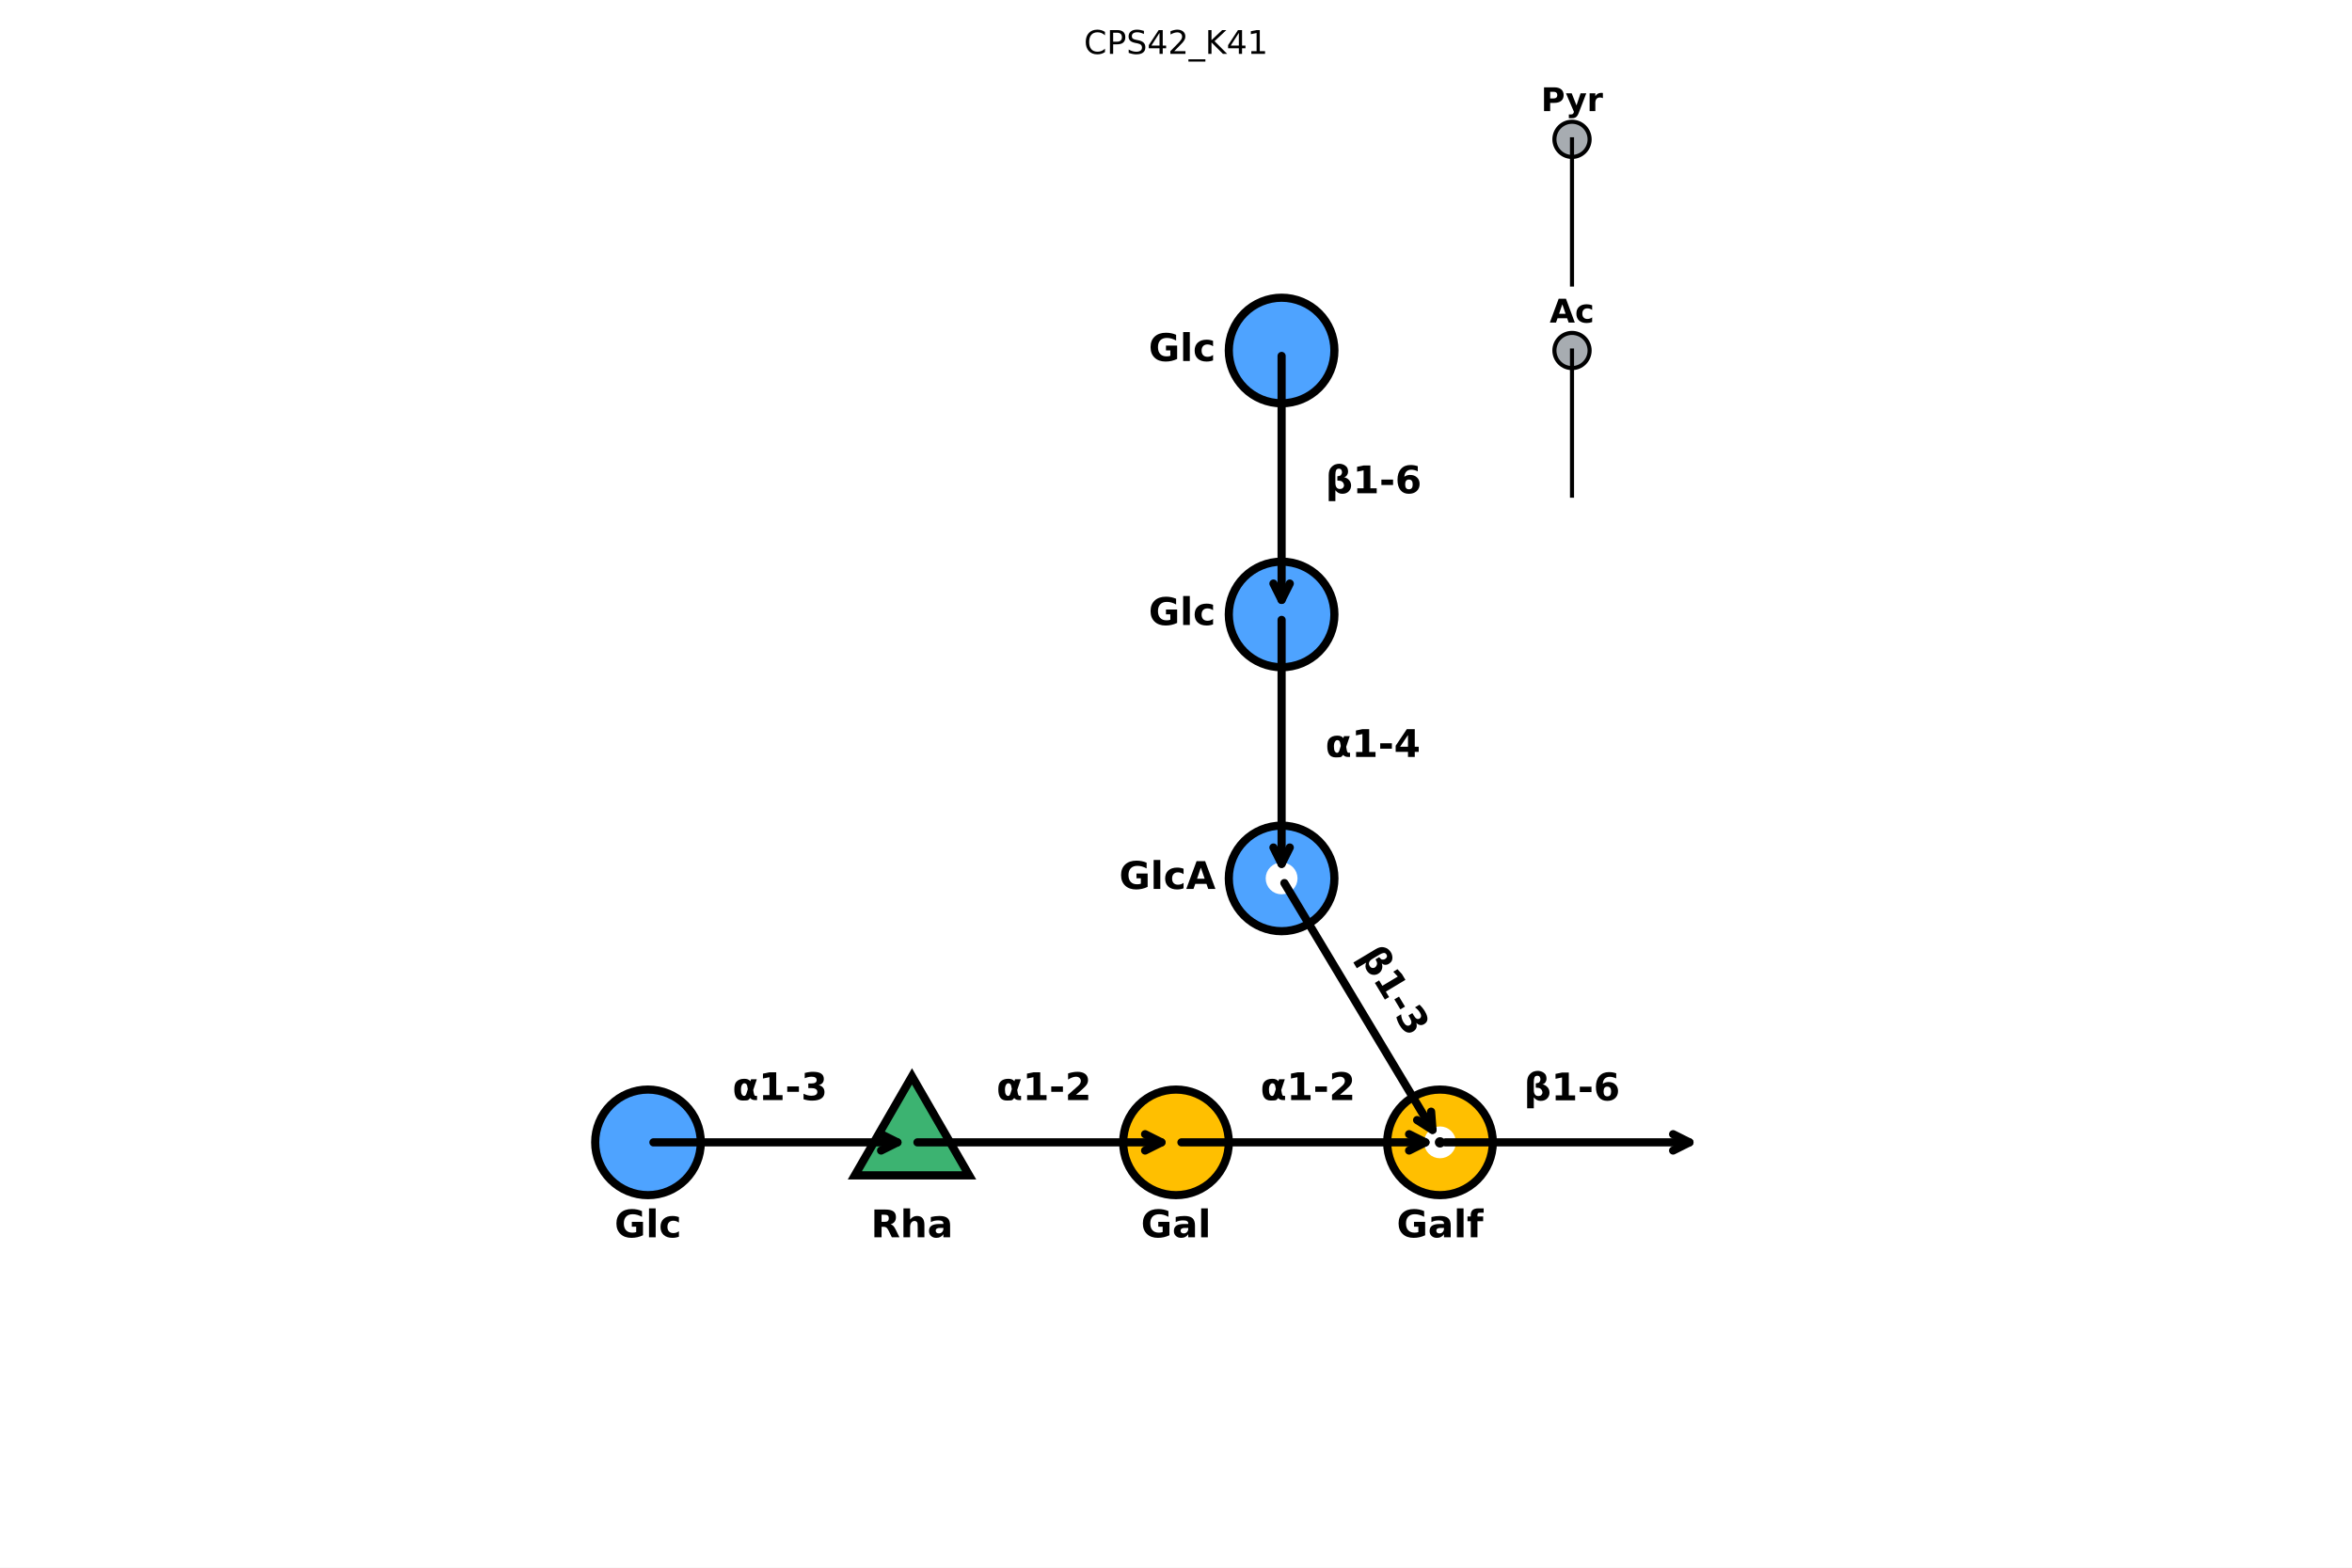
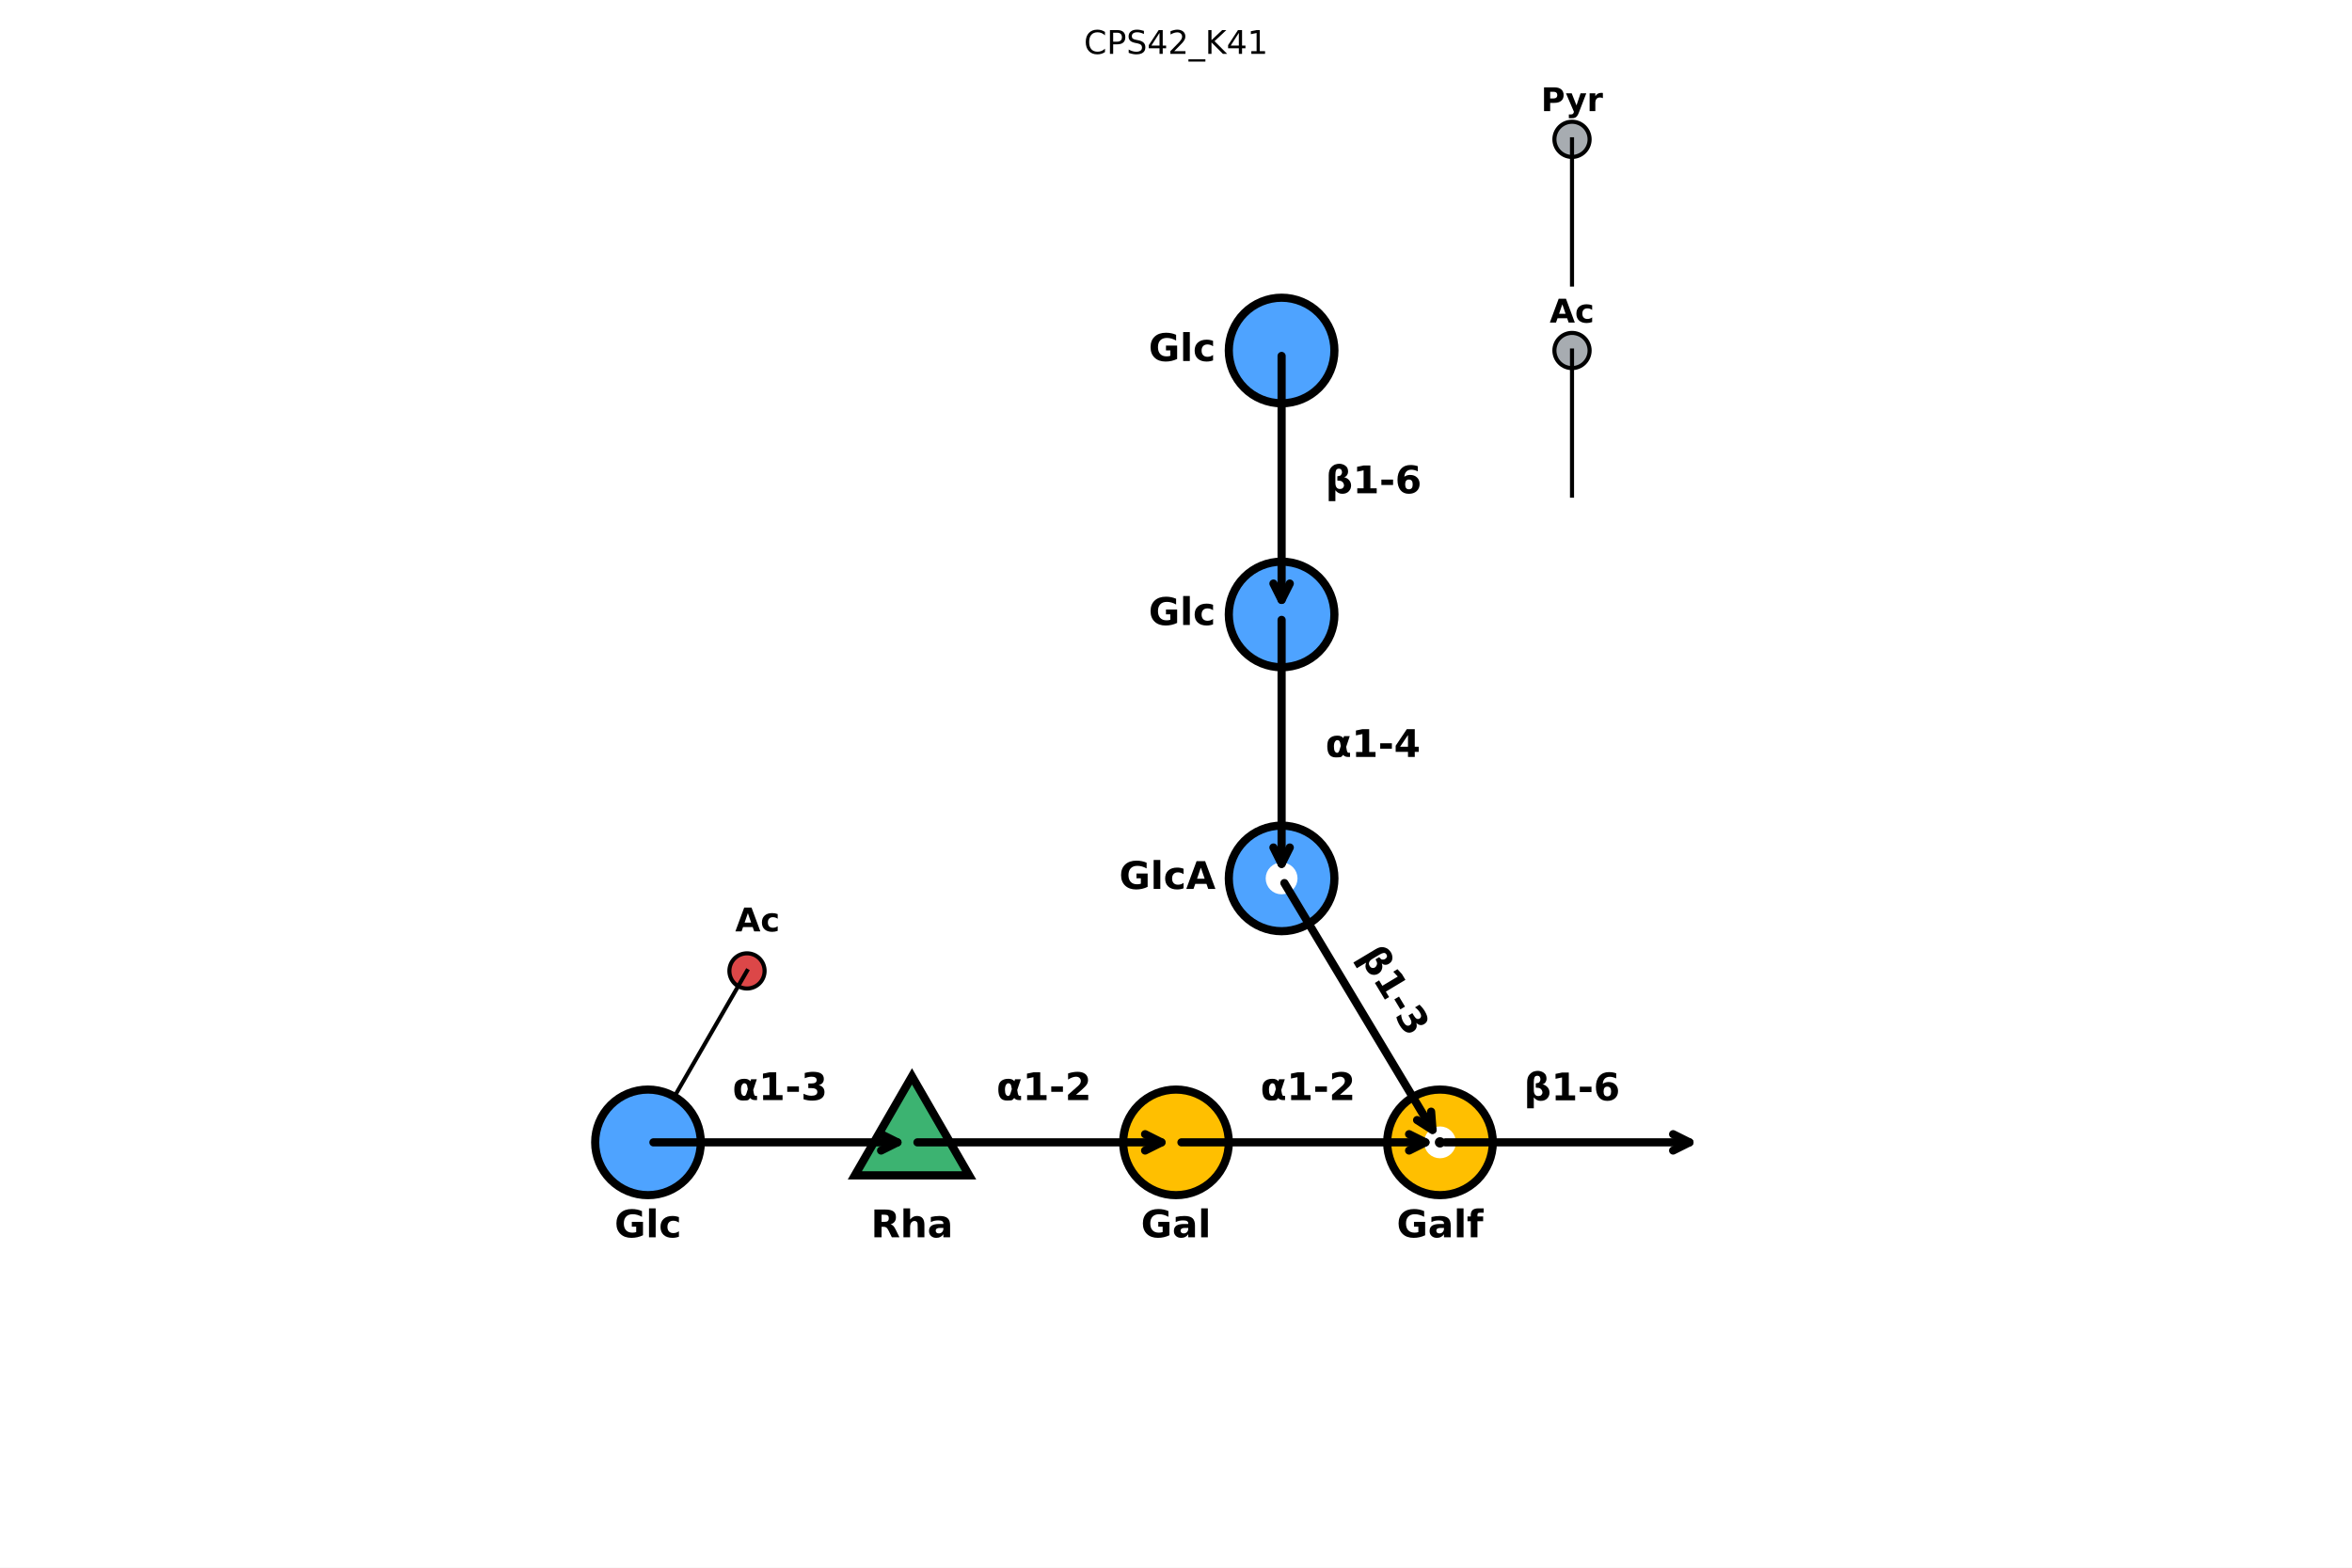
<svg xmlns="http://www.w3.org/2000/svg" xmlns:xlink="http://www.w3.org/1999/xlink" width="864pt" height="576pt" viewBox="0 0 864 576" version="1.1">
  <defs>
    <style type="text/css">*{stroke-linejoin: round; stroke-linecap: butt}</style>
  </defs>
  <g id="figure_1">
    <g id="patch_1">
      <path d="M 0 576  L 864 576  L 864 0  L 0 0  z " style="fill: #ffffff" />
    </g>
    <g id="axes_1">
      <g id="patch_2">
        <path d="M 92.564 565.2  L 771.436 565.2  L 771.436 31.8  L 92.564 31.8  z " style="fill: #ffffff" />
      </g>
      <g id="patch_3">
-         <path d="M 238.036 439.124  C 243.18 439.124 248.114 437.08 251.752 433.443  C 255.389 429.805 257.433 424.871 257.433 419.727  C 257.433 414.583 255.389 409.649 251.752 406.012  C 248.114 402.375 243.18 400.331 238.036 400.331  C 232.892 400.331 227.958 402.375 224.321 406.012  C 220.684 409.649 218.64 414.583 218.64 419.727  C 218.64 424.871 220.684 429.805 224.321 433.443  C 227.958 437.08 232.892 439.124 238.036 439.124  z " clip-path="url(#p1231f48b76)" style="fill: #4ea3ff; stroke: #000000; stroke-width: 3; stroke-linejoin: miter" />
+         <path d="M 238.036 439.124  C 243.18 439.124 248.114 437.08 251.752 433.443  C 255.389 429.805 257.433 424.871 257.433 419.727  C 257.433 414.583 255.389 409.649 251.752 406.012  C 248.114 402.375 243.18 400.331 238.036 400.331  C 232.892 400.331 227.958 402.375 224.321 406.012  C 220.684 409.649 218.64 414.583 218.64 419.727  C 218.64 424.871 220.684 429.805 224.321 433.443  C 227.958 437.08 232.892 439.124 238.036 439.124  z " clip-path="url(#pde5b712f54)" style="fill: #4ea3ff; stroke: #000000; stroke-width: 3; stroke-linejoin: miter" />
      </g>
      <g id="patch_4">
-         <path d="M 335.018 395.482  L 314.021 431.85  L 356.015 431.85  z " clip-path="url(#p1231f48b76)" style="fill: #3cb371; stroke: #000000; stroke-width: 3; stroke-linejoin: miter" />
+         <path d="M 335.018 395.482  L 314.021 431.85  L 356.015 431.85  z " clip-path="url(#pde5b712f54)" style="fill: #3cb371; stroke: #000000; stroke-width: 3; stroke-linejoin: miter" />
      </g>
      <g id="patch_5">
-         <path d="M 432 439.124  C 437.144 439.124 442.078 437.08 445.715 433.443  C 449.353 429.805 451.396 424.871 451.396 419.727  C 451.396 414.583 449.353 409.649 445.715 406.012  C 442.078 402.375 437.144 400.331 432 400.331  C 426.856 400.331 421.922 402.375 418.285 406.012  C 414.647 409.649 412.604 414.583 412.604 419.727  C 412.604 424.871 414.647 429.805 418.285 433.443  C 421.922 437.08 426.856 439.124 432 439.124  z " clip-path="url(#p1231f48b76)" style="fill: #ffbf00; stroke: #000000; stroke-width: 3; stroke-linejoin: miter" />
+         <path d="M 432 439.124  C 437.144 439.124 442.078 437.08 445.715 433.443  C 449.353 429.805 451.396 424.871 451.396 419.727  C 451.396 414.583 449.353 409.649 445.715 406.012  C 442.078 402.375 437.144 400.331 432 400.331  C 426.856 400.331 421.922 402.375 418.285 406.012  C 414.647 409.649 412.604 414.583 412.604 419.727  C 412.604 424.871 414.647 429.805 418.285 433.443  C 421.922 437.08 426.856 439.124 432 439.124  z " clip-path="url(#pde5b712f54)" style="fill: #ffbf00; stroke: #000000; stroke-width: 3; stroke-linejoin: miter" />
      </g>
      <g id="patch_6">
-         <path d="M 528.982 439.124  C 534.126 439.124 539.06 437.08 542.697 433.443  C 546.334 429.805 548.378 424.871 548.378 419.727  C 548.378 414.583 546.334 409.649 542.697 406.012  C 539.06 402.375 534.126 400.331 528.982 400.331  C 523.838 400.331 518.904 402.375 515.267 406.012  C 511.629 409.649 509.585 414.583 509.585 419.727  C 509.585 424.871 511.629 429.805 515.267 433.443  C 518.904 437.08 523.838 439.124 528.982 439.124  z " clip-path="url(#p1231f48b76)" style="fill: #ffbf00; stroke: #000000; stroke-width: 3; stroke-linejoin: miter" />
+         <path d="M 528.982 439.124  C 534.126 439.124 539.06 437.08 542.697 433.443  C 546.334 429.805 548.378 424.871 548.378 419.727  C 548.378 414.583 546.334 409.649 542.697 406.012  C 539.06 402.375 534.126 400.331 528.982 400.331  C 523.838 400.331 518.904 402.375 515.267 406.012  C 511.629 409.649 509.585 414.583 509.585 419.727  C 509.585 424.871 511.629 429.805 515.267 433.443  C 518.904 437.08 523.838 439.124 528.982 439.124  z " clip-path="url(#pde5b712f54)" style="fill: #ffbf00; stroke: #000000; stroke-width: 3; stroke-linejoin: miter" />
      </g>
      <g id="patch_7">
-         <path d="M 528.982 424.576  C 530.268 424.576 531.501 424.065 532.411 423.156  C 533.32 422.247 533.831 421.013 533.831 419.727  C 533.831 418.441 533.32 417.208 532.411 416.298  C 531.501 415.389 530.268 414.878 528.982 414.878  C 527.696 414.878 526.462 415.389 525.553 416.298  C 524.644 417.208 524.133 418.441 524.133 419.727  C 524.133 421.013 524.644 422.247 525.553 423.156  C 526.462 424.065 527.696 424.576 528.982 424.576  z " clip-path="url(#p1231f48b76)" style="fill: #ffffff; stroke: #ffffff; stroke-width: 2; stroke-linejoin: miter" />
+         <path d="M 528.982 424.576  C 530.268 424.576 531.501 424.065 532.411 423.156  C 533.32 422.247 533.831 421.013 533.831 419.727  C 533.831 418.441 533.32 417.208 532.411 416.298  C 531.501 415.389 530.268 414.878 528.982 414.878  C 527.696 414.878 526.462 415.389 525.553 416.298  C 524.644 417.208 524.133 418.441 524.133 419.727  C 524.133 421.013 524.644 422.247 525.553 423.156  C 526.462 424.065 527.696 424.576 528.982 424.576  z " clip-path="url(#pde5b712f54)" style="fill: #ffffff; stroke: #ffffff; stroke-width: 2; stroke-linejoin: miter" />
      </g>
      <g id="patch_8">
-         <path d="M 470.793 342.142  C 475.937 342.142 480.871 340.098 484.508 336.461  C 488.145 332.823 490.189 327.889 490.189 322.745  C 490.189 317.601 488.145 312.667 484.508 309.03  C 480.871 305.393 475.937 303.349 470.793 303.349  C 465.649 303.349 460.715 305.393 457.077 309.03  C 453.44 312.667 451.396 317.601 451.396 322.745  C 451.396 327.889 453.44 332.823 457.077 336.461  C 460.715 340.098 465.649 342.142 470.793 342.142  z " clip-path="url(#p1231f48b76)" style="fill: #4ea3ff; stroke: #000000; stroke-width: 3; stroke-linejoin: miter" />
+         <path d="M 470.793 342.142  C 475.937 342.142 480.871 340.098 484.508 336.461  C 488.145 332.823 490.189 327.889 490.189 322.745  C 490.189 317.601 488.145 312.667 484.508 309.03  C 480.871 305.393 475.937 303.349 470.793 303.349  C 465.649 303.349 460.715 305.393 457.077 309.03  C 453.44 312.667 451.396 317.601 451.396 322.745  C 451.396 327.889 453.44 332.823 457.077 336.461  C 460.715 340.098 465.649 342.142 470.793 342.142  z " clip-path="url(#pde5b712f54)" style="fill: #4ea3ff; stroke: #000000; stroke-width: 3; stroke-linejoin: miter" />
      </g>
      <g id="patch_9">
-         <path d="M 470.793 327.595  C 472.079 327.595 473.312 327.084 474.222 326.174  C 475.131 325.265 475.642 324.031 475.642 322.745  C 475.642 321.459 475.131 320.226 474.222 319.317  C 473.312 318.407 472.079 317.896 470.793 317.896  C 469.507 317.896 468.273 318.407 467.364 319.317  C 466.455 320.226 465.944 321.459 465.944 322.745  C 465.944 324.031 466.455 325.265 467.364 326.174  C 468.273 327.084 469.507 327.595 470.793 327.595  z " clip-path="url(#p1231f48b76)" style="fill: #ffffff; stroke: #ffffff; stroke-width: 2; stroke-linejoin: miter" />
+         <path d="M 470.793 327.595  C 472.079 327.595 473.312 327.084 474.222 326.174  C 475.131 325.265 475.642 324.031 475.642 322.745  C 475.642 321.459 475.131 320.226 474.222 319.317  C 473.312 318.407 472.079 317.896 470.793 317.896  C 469.507 317.896 468.273 318.407 467.364 319.317  C 466.455 320.226 465.944 321.459 465.944 322.745  C 465.944 324.031 466.455 325.265 467.364 326.174  C 468.273 327.084 469.507 327.595 470.793 327.595  z " clip-path="url(#pde5b712f54)" style="fill: #ffffff; stroke: #ffffff; stroke-width: 2; stroke-linejoin: miter" />
      </g>
      <g id="patch_10">
-         <path d="M 470.793 245.16  C 475.937 245.16 480.871 243.116 484.508 239.479  C 488.145 235.842 490.189 230.908 490.189 225.764  C 490.189 220.62 488.145 215.686 484.508 212.048  C 480.871 208.411 475.937 206.367 470.793 206.367  C 465.649 206.367 460.715 208.411 457.077 212.048  C 453.44 215.686 451.396 220.62 451.396 225.764  C 451.396 230.908 453.44 235.842 457.077 239.479  C 460.715 243.116 465.649 245.16 470.793 245.16  z " clip-path="url(#p1231f48b76)" style="fill: #4ea3ff; stroke: #000000; stroke-width: 3; stroke-linejoin: miter" />
+         <path d="M 470.793 245.16  C 475.937 245.16 480.871 243.116 484.508 239.479  C 488.145 235.842 490.189 230.908 490.189 225.764  C 490.189 220.62 488.145 215.686 484.508 212.048  C 480.871 208.411 475.937 206.367 470.793 206.367  C 465.649 206.367 460.715 208.411 457.077 212.048  C 453.44 215.686 451.396 220.62 451.396 225.764  C 451.396 230.908 453.44 235.842 457.077 239.479  C 460.715 243.116 465.649 245.16 470.793 245.16  z " clip-path="url(#pde5b712f54)" style="fill: #4ea3ff; stroke: #000000; stroke-width: 3; stroke-linejoin: miter" />
      </g>
      <g id="patch_11">
-         <path d="M 470.793 148.178  C 475.937 148.178 480.871 146.134 484.508 142.497  C 488.145 138.86 490.189 133.926 490.189 128.782  C 490.189 123.638 488.145 118.704 484.508 115.067  C 480.871 111.429 475.937 109.385 470.793 109.385  C 465.649 109.385 460.715 111.429 457.077 115.067  C 453.44 118.704 451.396 123.638 451.396 128.782  C 451.396 133.926 453.44 138.86 457.077 142.497  C 460.715 146.134 465.649 148.178 470.793 148.178  z " clip-path="url(#p1231f48b76)" style="fill: #4ea3ff; stroke: #000000; stroke-width: 3; stroke-linejoin: miter" />
+         <path d="M 470.793 148.178  C 475.937 148.178 480.871 146.134 484.508 142.497  C 488.145 138.86 490.189 133.926 490.189 128.782  C 490.189 123.638 488.145 118.704 484.508 115.067  C 480.871 111.429 475.937 109.385 470.793 109.385  C 465.649 109.385 460.715 111.429 457.077 115.067  C 453.44 118.704 451.396 123.638 451.396 128.782  C 451.396 133.926 453.44 138.86 457.077 142.497  C 460.715 146.134 465.649 148.178 470.793 148.178  z " clip-path="url(#pde5b712f54)" style="fill: #4ea3ff; stroke: #000000; stroke-width: 3; stroke-linejoin: miter" />
      </g>
      <g id="patch_12">
-         <path d="M 577.473 135.247  C 579.187 135.247 580.832 134.566 582.044 133.354  C 583.257 132.141 583.938 130.496 583.938 128.782  C 583.938 127.067 583.257 125.422 582.044 124.21  C 580.832 122.998 579.187 122.316 577.473 122.316  C 575.758 122.316 574.113 122.998 572.901 124.21  C 571.689 125.422 571.007 127.067 571.007 128.782  C 571.007 130.496 571.689 132.141 572.901 133.354  C 574.113 134.566 575.758 135.247 577.473 135.247  z " clip-path="url(#p1231f48b76)" style="fill: #6c757d; fill-opacity: 0.6; stroke: #000000; stroke-width: 1.5; stroke-linejoin: miter" />
+         <path d="M 274.405 363.201  C 276.119 363.201 277.764 362.52 278.976 361.308  C 280.189 360.095 280.87 358.45 280.87 356.736  C 280.87 355.021 280.189 353.376 278.976 352.164  C 277.764 350.952 276.119 350.27 274.405 350.27  C 272.69 350.27 271.045 350.952 269.833 352.164  C 268.62 353.376 267.939 355.021 267.939 356.736  C 267.939 358.45 268.62 360.095 269.833 361.308  C 271.045 362.52 272.69 363.201 274.405 363.201  z " clip-path="url(#pde5b712f54)" style="fill: #d62728; fill-opacity: 0.85; stroke: #000000; stroke-width: 1.5; stroke-linejoin: miter" />
      </g>
      <g id="patch_13">
-         <path d="M 577.473 57.662  C 579.187 57.662 580.832 56.981 582.044 55.768  C 583.257 54.556 583.938 52.911 583.938 51.196  C 583.938 49.482 583.257 47.837 582.044 46.625  C 580.832 45.412 579.187 44.731 577.473 44.731  C 575.758 44.731 574.113 45.412 572.901 46.625  C 571.689 47.837 571.007 49.482 571.007 51.196  C 571.007 52.911 571.689 54.556 572.901 55.768  C 574.113 56.981 575.758 57.662 577.473 57.662  z " clip-path="url(#p1231f48b76)" style="fill: #6c757d; fill-opacity: 0.6; stroke: #000000; stroke-width: 1.5; stroke-linejoin: miter" />
+         <path d="M 577.473 135.247  C 579.187 135.247 580.832 134.566 582.044 133.354  C 583.257 132.141 583.938 130.496 583.938 128.782  C 583.938 127.067 583.257 125.422 582.044 124.21  C 580.832 122.998 579.187 122.316 577.473 122.316  C 575.758 122.316 574.113 122.998 572.901 124.21  C 571.689 125.422 571.007 127.067 571.007 128.782  C 571.007 130.496 571.689 132.141 572.901 133.354  C 574.113 134.566 575.758 135.247 577.473 135.247  z " clip-path="url(#pde5b712f54)" style="fill: #6c757d; fill-opacity: 0.6; stroke: #000000; stroke-width: 1.5; stroke-linejoin: miter" />
+       </g>
+       <g id="patch_14">
+         <path d="M 577.473 57.662  C 579.187 57.662 580.832 56.981 582.044 55.768  C 583.257 54.556 583.938 52.911 583.938 51.196  C 583.938 49.482 583.257 47.837 582.044 46.625  C 580.832 45.412 579.187 44.731 577.473 44.731  C 575.758 44.731 574.113 45.412 572.901 46.625  C 571.689 47.837 571.007 49.482 571.007 51.196  C 571.007 52.911 571.689 54.556 572.901 55.768  C 574.113 56.981 575.758 57.662 577.473 57.662  z " clip-path="url(#pde5b712f54)" style="fill: #6c757d; fill-opacity: 0.6; stroke: #000000; stroke-width: 1.5; stroke-linejoin: miter" />
      </g>
      <g id="matplotlib.axis_1" />
      <g id="matplotlib.axis_2" />
      <g id="line2d_1">
-         <path d="M 528.982 419.727  " clip-path="url(#p1231f48b76)" style="fill: none; stroke: #000000; stroke-width: 1.5; stroke-linecap: square" />
+         <path d="M 528.982 419.727  " clip-path="url(#pde5b712f54)" style="fill: none; stroke: #000000; stroke-width: 1.5; stroke-linecap: square" />
        <defs>
-           <path id="mff8103abc1" d="M 0 1.4  C 0.371 1.4 0.727 1.252 0.99 0.99  C 1.252 0.727 1.4 0.371 1.4 0  C 1.4 -0.371 1.252 -0.727 0.99 -0.99  C 0.727 -1.252 0.371 -1.4 0 -1.4  C -0.371 -1.4 -0.727 -1.252 -0.99 -0.99  C -1.252 -0.727 -1.4 -0.371 -1.4 0  C -1.4 0.371 -1.252 0.727 -0.99 0.99  C -0.727 1.252 -0.371 1.4 0 1.4  z " style="stroke: #000000" />
+           <path id="m39700e2f76" d="M 0 1.4  C 0.371 1.4 0.727 1.252 0.99 0.99  C 1.252 0.727 1.4 0.371 1.4 0  C 1.4 -0.371 1.252 -0.727 0.99 -0.99  C 0.727 -1.252 0.371 -1.4 0 -1.4  C -0.371 -1.4 -0.727 -1.252 -0.99 -0.99  C -1.252 -0.727 -1.4 -0.371 -1.4 0  C -1.4 0.371 -1.252 0.727 -0.99 0.99  C -0.727 1.252 -0.371 1.4 0 1.4  z " style="stroke: #000000" />
        </defs>
-         <g clip-path="url(#p1231f48b76)">
-           <use xlink:href="#mff8103abc1" x="528.982" y="419.727" style="stroke: #000000" />
+         <g clip-path="url(#pde5b712f54)">
+           <use xlink:href="#m39700e2f76" x="528.982" y="419.727" style="stroke: #000000" />
        </g>
      </g>
      <g id="line2d_2">
-         <path d="M 577.473 182.122  L 577.473 128.782  " clip-path="url(#p1231f48b76)" style="fill: none; stroke: #000000; stroke-width: 1.5; stroke-linecap: square" />
+         <path d="M 247.735 402.93  L 274.405 356.736  " clip-path="url(#pde5b712f54)" style="fill: none; stroke: #000000; stroke-width: 1.5; stroke-linecap: square" />
      </g>
      <g id="line2d_3">
-         <path d="M 577.473 104.536  L 577.473 51.196  " clip-path="url(#p1231f48b76)" style="fill: none; stroke: #000000; stroke-width: 1.5; stroke-linecap: square" />
+         <path d="M 577.473 182.122  L 577.473 128.782  " clip-path="url(#pde5b712f54)" style="fill: none; stroke: #000000; stroke-width: 1.5; stroke-linecap: square" />
+       </g>
+       <g id="line2d_4">
+         <path d="M 577.473 104.536  L 577.473 51.196  " clip-path="url(#pde5b712f54)" style="fill: none; stroke: #000000; stroke-width: 1.5; stroke-linecap: square" />
      </g>
      <g id="text_1">
        <g transform="translate(225.7415 454.6105) scale(0.14 -0.14)">
          <defs>
            <path id="DejaVuSans-Bold-47" d="M 4781 347  Q 4331 128 3847 18  Q 3363 -91 2847 -91  Q 1681 -91 1000 561  Q 319 1213 319 2328  Q 319 3456 1012 4103  Q 1706 4750 2913 4750  Q 3378 4750 3804 4662  Q 4231 4575 4609 4403  L 4609 3438  Q 4219 3659 3833 3768  Q 3447 3878 3059 3878  Q 2341 3878 1952 3476  Q 1563 3075 1563 2328  Q 1563 1588 1938 1184  Q 2313 781 3003 781  Q 3191 781 3352 804  Q 3513 828 3641 878  L 3641 1784  L 2906 1784  L 2906 2591  L 4781 2591  L 4781 347  z " transform="scale(0.015625)" />
            <path id="DejaVuSans-Bold-6c" d="M 538 4863  L 1656 4863  L 1656 0  L 538 0  L 538 4863  z " transform="scale(0.015625)" />
            <path id="DejaVuSans-Bold-63" d="M 3366 3391  L 3366 2478  Q 3138 2634 2908 2709  Q 2678 2784 2431 2784  Q 1963 2784 1702 2511  Q 1441 2238 1441 1747  Q 1441 1256 1702 982  Q 1963 709 2431 709  Q 2694 709 2930 787  Q 3166 866 3366 1019  L 3366 103  Q 3103 6 2833 -42  Q 2563 -91 2291 -91  Q 1344 -91 809 395  Q 275 881 275 1747  Q 275 2613 809 3098  Q 1344 3584 2291 3584  Q 2566 3584 2833 3536  Q 3100 3488 3366 3391  z " transform="scale(0.015625)" />
          </defs>
          <use xlink:href="#DejaVuSans-Bold-47" />
          <use xlink:href="#DejaVuSans-Bold-6c" transform="translate(82.08008 0)" />
          <use xlink:href="#DejaVuSans-Bold-63" transform="translate(116.3574 0)" />
        </g>
      </g>
      <g id="text_2">
        <g transform="translate(319.9212 454.6105) scale(0.14 -0.14)">
          <defs>
            <path id="DejaVuSans-Bold-52" d="M 2297 2597  Q 2675 2597 2839 2737  Q 3003 2878 3003 3200  Q 3003 3519 2839 3656  Q 2675 3794 2297 3794  L 1791 3794  L 1791 2597  L 2297 2597  z M 1791 1766  L 1791 0  L 588 0  L 588 4666  L 2425 4666  Q 3347 4666 3776 4356  Q 4206 4047 4206 3378  Q 4206 2916 3982 2619  Q 3759 2322 3309 2181  Q 3556 2125 3751 1926  Q 3947 1728 4147 1325  L 4800 0  L 3519 0  L 2950 1159  Q 2778 1509 2601 1637  Q 2425 1766 2131 1766  L 1791 1766  z " transform="scale(0.015625)" />
            <path id="DejaVuSans-Bold-68" d="M 4056 2131  L 4056 0  L 2931 0  L 2931 347  L 2931 1625  Q 2931 2084 2911 2256  Q 2891 2428 2841 2509  Q 2775 2619 2662 2680  Q 2550 2741 2406 2741  Q 2056 2741 1856 2470  Q 1656 2200 1656 1722  L 1656 0  L 538 0  L 538 4863  L 1656 4863  L 1656 2988  Q 1909 3294 2193 3439  Q 2478 3584 2822 3584  Q 3428 3584 3742 3212  Q 4056 2841 4056 2131  z " transform="scale(0.015625)" />
            <path id="DejaVuSans-Bold-61" d="M 2106 1575  Q 1756 1575 1579 1456  Q 1403 1338 1403 1106  Q 1403 894 1545 773  Q 1688 653 1941 653  Q 2256 653 2472 879  Q 2688 1106 2688 1447  L 2688 1575  L 2106 1575  z M 3816 1997  L 3816 0  L 2688 0  L 2688 519  Q 2463 200 2181 54  Q 1900 -91 1497 -91  Q 953 -91 614 226  Q 275 544 275 1050  Q 275 1666 698 1953  Q 1122 2241 2028 2241  L 2688 2241  L 2688 2328  Q 2688 2594 2478 2717  Q 2269 2841 1825 2841  Q 1466 2841 1156 2769  Q 847 2697 581 2553  L 581 3406  Q 941 3494 1303 3539  Q 1666 3584 2028 3584  Q 2975 3584 3395 3211  Q 3816 2838 3816 1997  z " transform="scale(0.015625)" />
          </defs>
          <use xlink:href="#DejaVuSans-Bold-52" />
          <use xlink:href="#DejaVuSans-Bold-68" transform="translate(77.00195 0)" />
          <use xlink:href="#DejaVuSans-Bold-61" transform="translate(148.1934 0)" />
        </g>
      </g>
      <g id="text_3">
        <g transform="translate(419.1309 454.6105) scale(0.14 -0.14)">
          <use xlink:href="#DejaVuSans-Bold-47" />
          <use xlink:href="#DejaVuSans-Bold-61" transform="translate(82.08008 0)" />
          <use xlink:href="#DejaVuSans-Bold-6c" transform="translate(149.5605 0)" />
        </g>
      </g>
      <g id="text_4">
        <g transform="translate(513.0678 454.6105) scale(0.14 -0.14)">
          <defs>
            <path id="DejaVuSans-Bold-66" d="M 2841 4863  L 2841 4128  L 2222 4128  Q 1984 4128 1890 4042  Q 1797 3956 1797 3744  L 1797 3500  L 2753 3500  L 2753 2700  L 1797 2700  L 1797 0  L 678 0  L 678 2700  L 122 2700  L 122 3500  L 678 3500  L 678 3744  Q 678 4316 997 4589  Q 1316 4863 1984 4863  L 2841 4863  z " transform="scale(0.015625)" />
          </defs>
          <use xlink:href="#DejaVuSans-Bold-47" />
          <use xlink:href="#DejaVuSans-Bold-61" transform="translate(82.08008 0)" />
          <use xlink:href="#DejaVuSans-Bold-6c" transform="translate(149.5605 0)" />
          <use xlink:href="#DejaVuSans-Bold-66" transform="translate(183.8379 0)" />
        </g>
      </g>
-       <g id="patch_14">
+       <g id="patch_15">
        <path d="M 240.034 419.727  Q 286.528 419.727 329.667 419.727  " style="fill: none; stroke: #000000; stroke-width: 3; stroke-linecap: round" />
        <path d="M 323.667 416.727  L 329.667 419.727  L 323.667 422.727  " style="fill: none; stroke: #000000; stroke-width: 3; stroke-linecap: round" />
      </g>
      <g id="text_5">
        <g transform="translate(269.0721 404.194) scale(0.14 -0.14)">
          <defs>
            <path id="DejaVuSans-Bold-3b1" d="M 3006 3163  L 3119 3500  L 4088 3500  L 3484 1697  L 3569 1219  Q 3659 703 3872 703  L 4128 703  L 4128 0  L 3809 0  Q 3313 0 3059 263  Q 3003 322 2988 353  Q 2838 163 2689 39  Q 2541 -84 1763 -78  Q 988 -72 648 400  Q 309 872 309 1794  Q 309 2713 663 3088  Q 1109 3569 1966 3578  Q 2688 3588 3006 3163  z M 2575 1841  L 2481 2350  Q 2394 2825 1981 2828  Q 1772 2828 1598 2558  Q 1425 2288 1425 1741  Q 1425 1191 1581 944  Q 1738 697 1969 691  Q 2213 684 2363 1163  L 2575 1841  z " transform="scale(0.015625)" />
            <path id="DejaVuSans-Bold-31" d="M 750 831  L 1813 831  L 1813 3847  L 722 3622  L 722 4441  L 1806 4666  L 2950 4666  L 2950 831  L 4013 831  L 4013 0  L 750 0  L 750 831  z " transform="scale(0.015625)" />
            <path id="DejaVuSans-Bold-2d" d="M 347 2297  L 2309 2297  L 2309 1388  L 347 1388  L 347 2297  z " transform="scale(0.015625)" />
            <path id="DejaVuSans-Bold-33" d="M 2981 2516  Q 3453 2394 3698 2092  Q 3944 1791 3944 1325  Q 3944 631 3412 270  Q 2881 -91 1863 -91  Q 1503 -91 1142 -33  Q 781 25 428 141  L 428 1069  Q 766 900 1098 814  Q 1431 728 1753 728  Q 2231 728 2486 893  Q 2741 1059 2741 1369  Q 2741 1688 2480 1852  Q 2219 2016 1709 2016  L 1228 2016  L 1228 2791  L 1734 2791  Q 2188 2791 2409 2933  Q 2631 3075 2631 3366  Q 2631 3634 2415 3781  Q 2200 3928 1806 3928  Q 1516 3928 1219 3862  Q 922 3797 628 3669  L 628 4550  Q 984 4650 1334 4700  Q 1684 4750 2022 4750  Q 2931 4750 3382 4451  Q 3834 4153 3834 3553  Q 3834 3144 3618 2883  Q 3403 2622 2981 2516  z " transform="scale(0.015625)" />
          </defs>
          <use xlink:href="#DejaVuSans-Bold-3b1" />
          <use xlink:href="#DejaVuSans-Bold-31" transform="translate(68.70117 0)" />
          <use xlink:href="#DejaVuSans-Bold-2d" transform="translate(138.2812 0)" />
          <use xlink:href="#DejaVuSans-Bold-33" transform="translate(179.7852 0)" />
        </g>
      </g>
-       <g id="patch_15">
+       <g id="patch_16">
        <path d="M 337.016 419.727  Q 383.509 419.727 426.649 419.727  " style="fill: none; stroke: #000000; stroke-width: 3; stroke-linecap: round" />
        <path d="M 420.649 416.727  L 426.649 419.727  L 420.649 422.727  " style="fill: none; stroke: #000000; stroke-width: 3; stroke-linecap: round" />
      </g>
      <g id="text_6">
        <g transform="translate(366.0539 404.194) scale(0.14 -0.14)">
          <defs>
            <path id="DejaVuSans-Bold-32" d="M 1844 884  L 3897 884  L 3897 0  L 506 0  L 506 884  L 2209 2388  Q 2438 2594 2547 2791  Q 2656 2988 2656 3200  Q 2656 3528 2436 3728  Q 2216 3928 1850 3928  Q 1569 3928 1234 3808  Q 900 3688 519 3450  L 519 4475  Q 925 4609 1322 4679  Q 1719 4750 2100 4750  Q 2938 4750 3402 4381  Q 3866 4013 3866 3353  Q 3866 2972 3669 2642  Q 3472 2313 2841 1759  L 1844 884  z " transform="scale(0.015625)" />
          </defs>
          <use xlink:href="#DejaVuSans-Bold-3b1" />
          <use xlink:href="#DejaVuSans-Bold-31" transform="translate(68.70117 0)" />
          <use xlink:href="#DejaVuSans-Bold-2d" transform="translate(138.2812 0)" />
          <use xlink:href="#DejaVuSans-Bold-32" transform="translate(179.7852 0)" />
        </g>
      </g>
-       <g id="patch_16">
+       <g id="patch_17">
        <path d="M 433.998 419.727  Q 480.491 419.727 523.631 419.727  " style="fill: none; stroke: #000000; stroke-width: 3; stroke-linecap: round" />
        <path d="M 517.631 416.727  L 523.631 419.727  L 517.631 422.727  " style="fill: none; stroke: #000000; stroke-width: 3; stroke-linecap: round" />
      </g>
      <g id="text_7">
        <g transform="translate(463.0358 404.194) scale(0.14 -0.14)">
          <use xlink:href="#DejaVuSans-Bold-3b1" />
          <use xlink:href="#DejaVuSans-Bold-31" transform="translate(68.70117 0)" />
          <use xlink:href="#DejaVuSans-Bold-2d" transform="translate(138.2812 0)" />
          <use xlink:href="#DejaVuSans-Bold-32" transform="translate(179.7852 0)" />
        </g>
      </g>
-       <g id="patch_17">
+       <g id="patch_18">
        <path d="M 530.98 419.727  Q 577.473 419.727 620.612 419.727  " style="fill: none; stroke: #000000; stroke-width: 3; stroke-linecap: round" />
        <path d="M 614.612 416.727  L 620.612 419.727  L 614.612 422.727  " style="fill: none; stroke: #000000; stroke-width: 3; stroke-linecap: round" />
      </g>
      <g id="text_8">
        <g transform="translate(559.8163 404.2892) scale(0.14 -0.14)">
          <defs>
            <path id="DejaVuSans-Bold-3b2" d="M 2575 3038  Q 2772 3309 2772 3503  Q 2772 3769 2648 3948  Q 2525 4128 2241 4128  Q 1900 4128 1778 3864  Q 1656 3600 1656 3103  L 1656 1747  Q 1656 1250 1848 986  Q 2041 722 2400 722  Q 2800 722 2953 934  Q 3106 1147 3106 1275  Q 3106 1722 2738 1988  Q 2538 2122 1988 2134  L 1988 2847  Q 2497 2925 2575 3038  z M 538 -1331  L 538 3044  Q 538 3922 969 4369  Q 1325 4741 1672 4845  Q 2019 4950 2259 4950  Q 2500 4947 2538 4941  Q 3178 4841 3538 4438  Q 3788 4163 3788 3600  Q 3788 3313 3616 3053  Q 3406 2734 3094 2709  Q 3556 2584 3844 2322  Q 4294 1919 4294 1288  Q 4294 731 3903 320  Q 3513 -91 2809 -91  Q 2106 -91 1656 506  L 1656 -1331  L 538 -1331  z " transform="scale(0.015625)" />
            <path id="DejaVuSans-Bold-36" d="M 2316 2303  Q 2000 2303 1842 2098  Q 1684 1894 1684 1484  Q 1684 1075 1842 870  Q 2000 666 2316 666  Q 2634 666 2792 870  Q 2950 1075 2950 1484  Q 2950 1894 2792 2098  Q 2634 2303 2316 2303  z M 3803 4544  L 3803 3681  Q 3506 3822 3243 3889  Q 2981 3956 2731 3956  Q 2194 3956 1894 3657  Q 1594 3359 1544 2772  Q 1750 2925 1990 3001  Q 2231 3078 2516 3078  Q 3231 3078 3670 2659  Q 4109 2241 4109 1563  Q 4109 813 3618 361  Q 3128 -91 2303 -91  Q 1394 -91 895 523  Q 397 1138 397 2266  Q 397 3422 980 4083  Q 1563 4744 2578 4744  Q 2900 4744 3203 4694  Q 3506 4644 3803 4544  z " transform="scale(0.015625)" />
          </defs>
          <use xlink:href="#DejaVuSans-Bold-3b2" />
          <use xlink:href="#DejaVuSans-Bold-31" transform="translate(71.58203 0)" />
          <use xlink:href="#DejaVuSans-Bold-2d" transform="translate(141.1621 0)" />
          <use xlink:href="#DejaVuSans-Bold-36" transform="translate(182.666 0)" />
        </g>
      </g>
-       <g id="patch_18">
+       <g id="patch_19">
        <path d="M 471.821 324.459  Q 499.888 371.237 526.229 415.139  " style="fill: none; stroke: #000000; stroke-width: 3; stroke-linecap: round" />
        <path d="M 525.714 408.45  L 526.229 415.139  L 520.569 411.537  " style="fill: none; stroke: #000000; stroke-width: 3; stroke-linecap: round" />
      </g>
      <g id="text_9">
        <g transform="translate(499.0515 351.1471) rotate(-300.9638) scale(0.14 -0.14)">
          <use xlink:href="#DejaVuSans-Bold-3b2" />
          <use xlink:href="#DejaVuSans-Bold-31" transform="translate(71.58203 0)" />
          <use xlink:href="#DejaVuSans-Bold-2d" transform="translate(141.1621 0)" />
          <use xlink:href="#DejaVuSans-Bold-33" transform="translate(182.666 0)" />
        </g>
      </g>
      <g id="text_10">
        <g transform="translate(411.1229 326.6086) scale(0.14 -0.14)">
          <defs>
            <path id="DejaVuSans-Bold-41" d="M 3419 850  L 1538 850  L 1241 0  L 31 0  L 1759 4666  L 3194 4666  L 4922 0  L 3713 0  L 3419 850  z M 1838 1716  L 3116 1716  L 2478 3572  L 1838 1716  z " transform="scale(0.015625)" />
          </defs>
          <use xlink:href="#DejaVuSans-Bold-47" />
          <use xlink:href="#DejaVuSans-Bold-6c" transform="translate(82.08008 0)" />
          <use xlink:href="#DejaVuSans-Bold-63" transform="translate(116.3574 0)" />
          <use xlink:href="#DejaVuSans-Bold-41" transform="translate(175.6348 0)" />
        </g>
      </g>
-       <g id="patch_19">
+       <g id="patch_20">
        <path d="M 470.793 227.761  Q 470.793 274.255 470.793 317.394  " style="fill: none; stroke: #000000; stroke-width: 3; stroke-linecap: round" />
        <path d="M 473.793 311.394  L 470.793 317.394  L 467.793 311.394  " style="fill: none; stroke: #000000; stroke-width: 3; stroke-linecap: round" />
      </g>
      <g id="text_11">
        <g transform="translate(486.8958 278.1177) scale(0.14 -0.14)">
          <defs>
            <path id="DejaVuSans-Bold-34" d="M 2356 3675  L 1038 1722  L 2356 1722  L 2356 3675  z M 2156 4666  L 3494 4666  L 3494 1722  L 4159 1722  L 4159 850  L 3494 850  L 3494 0  L 2356 0  L 2356 850  L 288 850  L 288 1881  L 2156 4666  z " transform="scale(0.015625)" />
          </defs>
          <use xlink:href="#DejaVuSans-Bold-3b1" />
          <use xlink:href="#DejaVuSans-Bold-31" transform="translate(68.70117 0)" />
          <use xlink:href="#DejaVuSans-Bold-2d" transform="translate(138.2812 0)" />
          <use xlink:href="#DejaVuSans-Bold-34" transform="translate(179.7852 0)" />
        </g>
      </g>
      <g id="text_12">
        <g transform="translate(421.9576 229.6268) scale(0.14 -0.14)">
          <use xlink:href="#DejaVuSans-Bold-47" />
          <use xlink:href="#DejaVuSans-Bold-6c" transform="translate(82.08008 0)" />
          <use xlink:href="#DejaVuSans-Bold-63" transform="translate(116.3574 0)" />
        </g>
      </g>
-       <g id="patch_20">
+       <g id="patch_21">
        <path d="M 470.793 130.78  Q 470.793 177.273 470.793 220.412  " style="fill: none; stroke: #000000; stroke-width: 3; stroke-linecap: round" />
        <path d="M 473.793 214.412  L 470.793 220.412  L 467.793 214.412  " style="fill: none; stroke: #000000; stroke-width: 3; stroke-linecap: round" />
      </g>
      <g id="text_13">
        <g transform="translate(486.9251 181.231) scale(0.14 -0.14)">
          <use xlink:href="#DejaVuSans-Bold-3b2" />
          <use xlink:href="#DejaVuSans-Bold-31" transform="translate(71.58203 0)" />
          <use xlink:href="#DejaVuSans-Bold-2d" transform="translate(141.1621 0)" />
          <use xlink:href="#DejaVuSans-Bold-36" transform="translate(182.666 0)" />
        </g>
      </g>
      <g id="text_14">
        <g transform="translate(421.9576 132.6449) scale(0.14 -0.14)">
          <use xlink:href="#DejaVuSans-Bold-47" />
          <use xlink:href="#DejaVuSans-Bold-6c" transform="translate(82.08008 0)" />
          <use xlink:href="#DejaVuSans-Bold-63" transform="translate(116.3574 0)" />
        </g>
      </g>
      <g id="text_15">
+         <g transform="translate(270.0835 342.2098) scale(0.12 -0.12)">
+           <use xlink:href="#DejaVuSans-Bold-41" />
+           <use xlink:href="#DejaVuSans-Bold-63" transform="translate(77.39258 0)" />
+         </g>
+       </g>
+       <g id="text_16">
        <g transform="translate(569.2724 118.5156) scale(0.12 -0.12)">
          <use xlink:href="#DejaVuSans-Bold-41" />
          <use xlink:href="#DejaVuSans-Bold-63" transform="translate(77.39258 0)" />
        </g>
      </g>
-       <g id="text_16">
+       <g id="text_17">
        <g transform="translate(566.0924 40.83641) scale(0.12 -0.12)">
          <defs>
            <path id="DejaVuSans-Bold-50" d="M 588 4666  L 2584 4666  Q 3475 4666 3951 4270  Q 4428 3875 4428 3144  Q 4428 2409 3951 2014  Q 3475 1619 2584 1619  L 1791 1619  L 1791 0  L 588 0  L 588 4666  z M 1791 3794  L 1791 2491  L 2456 2491  Q 2806 2491 2997 2661  Q 3188 2831 3188 3144  Q 3188 3456 2997 3625  Q 2806 3794 2456 3794  L 1791 3794  z " transform="scale(0.015625)" />
            <path id="DejaVuSans-Bold-79" d="M 78 3500  L 1197 3500  L 2138 1125  L 2938 3500  L 4056 3500  L 2584 -331  Q 2363 -916 2067 -1148  Q 1772 -1381 1288 -1381  L 641 -1381  L 641 -647  L 991 -647  Q 1275 -647 1404 -556  Q 1534 -466 1606 -231  L 1638 -134  L 78 3500  z " transform="scale(0.015625)" />
            <path id="DejaVuSans-Bold-72" d="M 3138 2547  Q 2991 2616 2845 2648  Q 2700 2681 2553 2681  Q 2122 2681 1889 2404  Q 1656 2128 1656 1613  L 1656 0  L 538 0  L 538 3500  L 1656 3500  L 1656 2925  Q 1872 3269 2151 3426  Q 2431 3584 2822 3584  Q 2878 3584 2943 3579  Q 3009 3575 3134 3559  L 3138 2547  z " transform="scale(0.015625)" />
          </defs>
          <use xlink:href="#DejaVuSans-Bold-50" />
          <use xlink:href="#DejaVuSans-Bold-79" transform="translate(75.16602 0)" />
          <use xlink:href="#DejaVuSans-Bold-72" transform="translate(140.3516 0)" />
        </g>
      </g>
-       <g id="text_17">
+       <g id="text_18">
        <g transform="translate(398.1787 19.8) scale(0.12 -0.12)">
          <defs>
            <path id="DejaVuSans-43" d="M 4122 4306  L 4122 3641  Q 3803 3938 3442 4084  Q 3081 4231 2675 4231  Q 1875 4231 1450 3742  Q 1025 3253 1025 2328  Q 1025 1406 1450 917  Q 1875 428 2675 428  Q 3081 428 3442 575  Q 3803 722 4122 1019  L 4122 359  Q 3791 134 3420 21  Q 3050 -91 2638 -91  Q 1578 -91 968 557  Q 359 1206 359 2328  Q 359 3453 968 4101  Q 1578 4750 2638 4750  Q 3056 4750 3426 4639  Q 3797 4528 4122 4306  z " transform="scale(0.015625)" />
            <path id="DejaVuSans-50" d="M 1259 4147  L 1259 2394  L 2053 2394  Q 2494 2394 2734 2622  Q 2975 2850 2975 3272  Q 2975 3691 2734 3919  Q 2494 4147 2053 4147  L 1259 4147  z M 628 4666  L 2053 4666  Q 2838 4666 3239 4311  Q 3641 3956 3641 3272  Q 3641 2581 3239 2228  Q 2838 1875 2053 1875  L 1259 1875  L 1259 0  L 628 0  L 628 4666  z " transform="scale(0.015625)" />
            <path id="DejaVuSans-53" d="M 3425 4513  L 3425 3897  Q 3066 4069 2747 4153  Q 2428 4238 2131 4238  Q 1616 4238 1336 4038  Q 1056 3838 1056 3469  Q 1056 3159 1242 3001  Q 1428 2844 1947 2747  L 2328 2669  Q 3034 2534 3370 2195  Q 3706 1856 3706 1288  Q 3706 609 3251 259  Q 2797 -91 1919 -91  Q 1588 -91 1214 -16  Q 841 59 441 206  L 441 856  Q 825 641 1194 531  Q 1563 422 1919 422  Q 2459 422 2753 634  Q 3047 847 3047 1241  Q 3047 1584 2836 1778  Q 2625 1972 2144 2069  L 1759 2144  Q 1053 2284 737 2584  Q 422 2884 422 3419  Q 422 4038 858 4394  Q 1294 4750 2059 4750  Q 2388 4750 2728 4690  Q 3069 4631 3425 4513  z " transform="scale(0.015625)" />
            <path id="DejaVuSans-34" d="M 2419 4116  L 825 1625  L 2419 1625  L 2419 4116  z M 2253 4666  L 3047 4666  L 3047 1625  L 3713 1625  L 3713 1100  L 3047 1100  L 3047 0  L 2419 0  L 2419 1100  L 313 1100  L 313 1709  L 2253 4666  z " transform="scale(0.015625)" />
            <path id="DejaVuSans-32" d="M 1228 531  L 3431 531  L 3431 0  L 469 0  L 469 531  Q 828 903 1448 1529  Q 2069 2156 2228 2338  Q 2531 2678 2651 2914  Q 2772 3150 2772 3378  Q 2772 3750 2511 3984  Q 2250 4219 1831 4219  Q 1534 4219 1204 4116  Q 875 4013 500 3803  L 500 4441  Q 881 4594 1212 4672  Q 1544 4750 1819 4750  Q 2544 4750 2975 4387  Q 3406 4025 3406 3419  Q 3406 3131 3298 2873  Q 3191 2616 2906 2266  Q 2828 2175 2409 1742  Q 1991 1309 1228 531  z " transform="scale(0.015625)" />
            <path id="DejaVuSans-5f" d="M 3263 -1063  L 3263 -1509  L -63 -1509  L -63 -1063  L 3263 -1063  z " transform="scale(0.015625)" />
            <path id="DejaVuSans-4b" d="M 628 4666  L 1259 4666  L 1259 2694  L 3353 4666  L 4166 4666  L 1850 2491  L 4331 0  L 3500 0  L 1259 2247  L 1259 0  L 628 0  L 628 4666  z " transform="scale(0.015625)" />
            <path id="DejaVuSans-31" d="M 794 531  L 1825 531  L 1825 4091  L 703 3866  L 703 4441  L 1819 4666  L 2450 4666  L 2450 531  L 3481 531  L 3481 0  L 794 0  L 794 531  z " transform="scale(0.015625)" />
          </defs>
          <use xlink:href="#DejaVuSans-43" />
          <use xlink:href="#DejaVuSans-50" transform="translate(69.82422 0)" />
          <use xlink:href="#DejaVuSans-53" transform="translate(130.127 0)" />
          <use xlink:href="#DejaVuSans-34" transform="translate(193.6035 0)" />
          <use xlink:href="#DejaVuSans-32" transform="translate(257.2266 0)" />
          <use xlink:href="#DejaVuSans-5f" transform="translate(320.8496 0)" />
          <use xlink:href="#DejaVuSans-4b" transform="translate(370.8496 0)" />
          <use xlink:href="#DejaVuSans-34" transform="translate(436.4258 0)" />
          <use xlink:href="#DejaVuSans-31" transform="translate(500.0488 0)" />
        </g>
      </g>
    </g>
  </g>
  <defs>
-     <clipPath id="p1231f48b76">
+     <clipPath id="pde5b712f54">
      <rect x="92.564" y="31.8" width="678.873" height="533.4" />
    </clipPath>
  </defs>
</svg>
